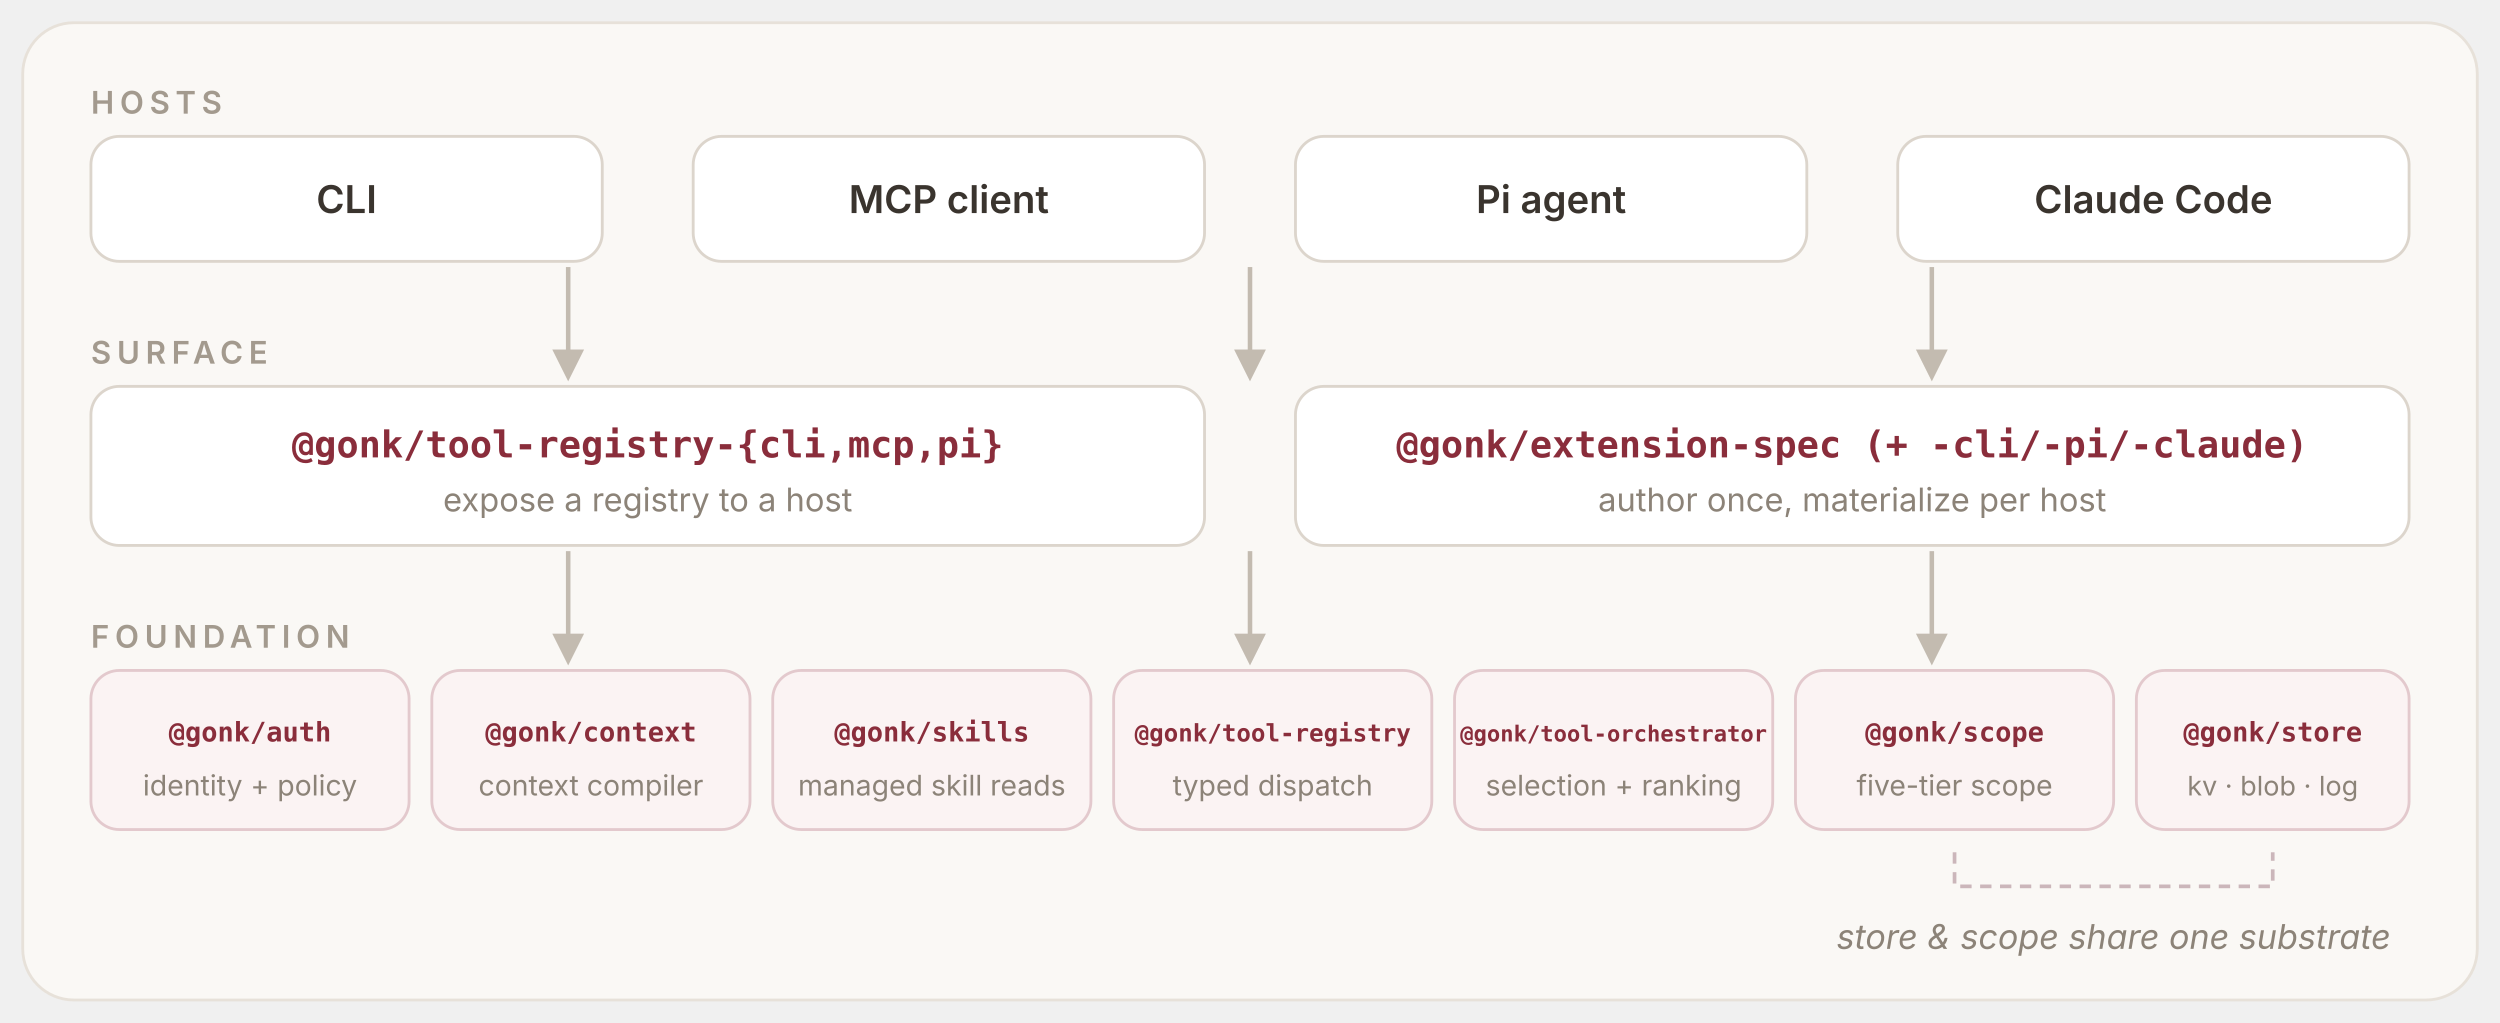
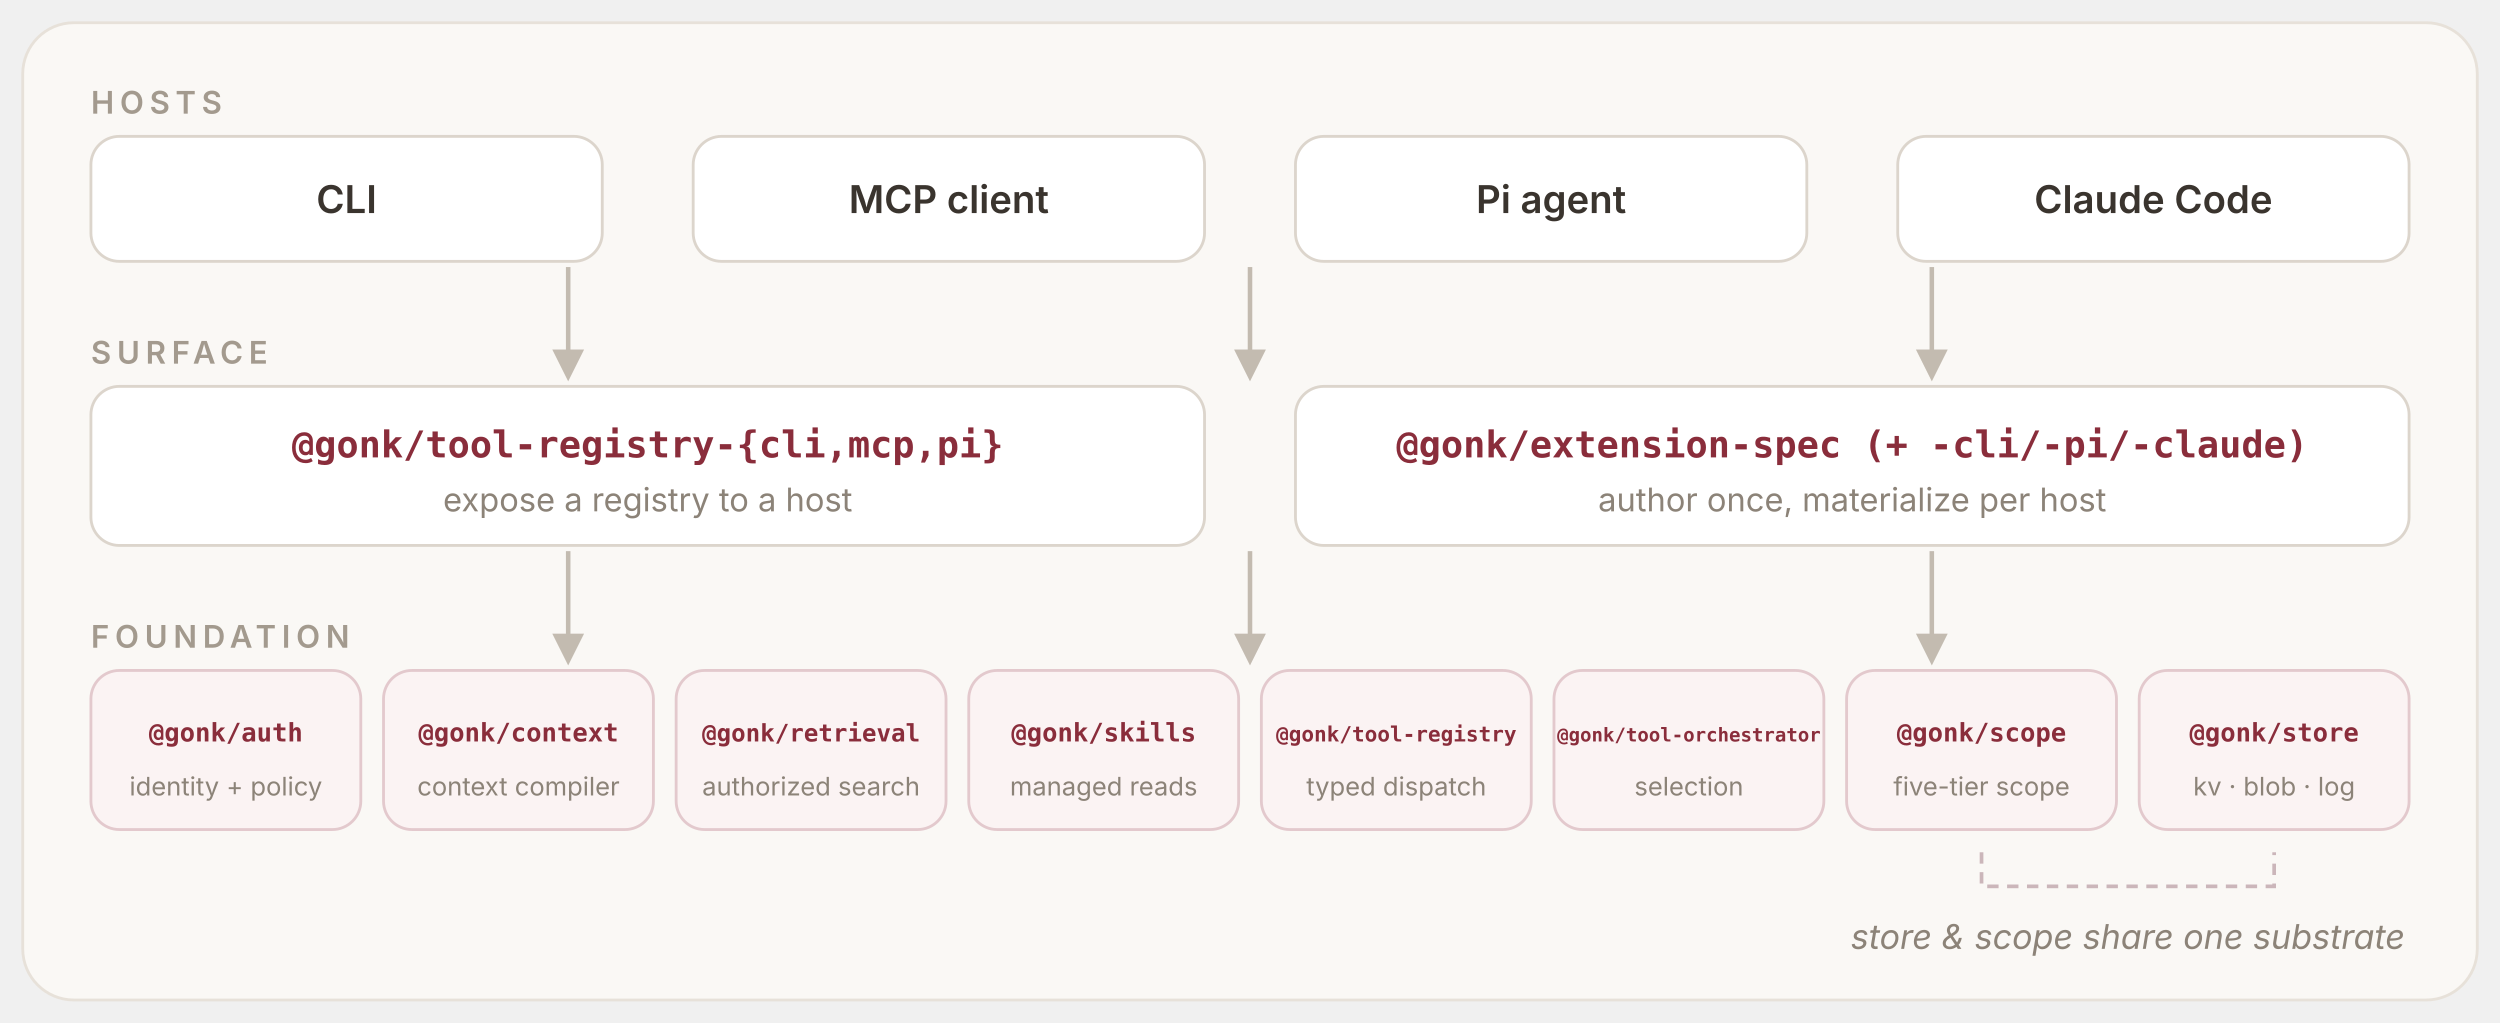
- <svg xmlns="http://www.w3.org/2000/svg" viewBox="0 0 880 360" font-family="'Inter', system-ui, -apple-system, 'Segoe UI', sans-serif" role="img" aria-label="gonk core architecture: hosts sit on adapters and the extension-spec surface, which sit on the foundation packages auth, context, skills, tool-registry, tool-orchestrator, scope, and store.">
+ <svg xmlns="http://www.w3.org/2000/svg" viewBox="0 0 880 360" font-family="'Inter', system-ui, -apple-system, 'Segoe UI', sans-serif" role="img" aria-label="gonk core architecture: hosts sit on adapters and the extension-spec surface, which sit on the foundation packages auth, context, retrieval, skills, tool-registry, tool-orchestrator, scope, and store.">
  <defs>
    <marker id="ah" viewBox="0 0 10 10" refX="8" refY="5" markerWidth="7" markerHeight="7" orient="auto-start-reverse">
      <path d="M0,0 L10,5 L0,10 z" fill="#c3bbb0" />
    </marker>
    <style>
      .band   { fill:#a39a8e; font-size:11px; font-weight:600; letter-spacing:2px; }
      .pkg    { font-family:'JetBrains Mono', ui-monospace, SFMono-Regular, monospace; font-size:13px; font-weight:600; fill:#8a2d3b; }
      .pkgn   { font-family:'JetBrains Mono', ui-monospace, SFMono-Regular, monospace; font-size:13px; font-weight:600; fill:#3a342e; }
      .desc   { font-size:11.5px; fill:#8c8378; }
      .host   { font-size:13.5px; font-weight:600; fill:#3a342e; }
      .note   { font-size:12px; fill:#8c8378; font-style:italic; }
      .flow   { stroke:#c3bbb0; stroke-width:1.6; }
    </style>
  </defs>
  <rect x="8" y="8" width="864" height="344" rx="18" fill="#faf8f5" stroke="#e7e1d9" />
  <text class="band" x="32" y="40">HOSTS</text>
  <g>
    <rect x="32" y="48" width="180" height="44" rx="10" fill="#ffffff" stroke="#dcd5cc" />
    <rect x="244" y="48" width="180" height="44" rx="10" fill="#ffffff" stroke="#dcd5cc" />
    <rect x="456" y="48" width="180" height="44" rx="10" fill="#ffffff" stroke="#dcd5cc" />
    <rect x="668" y="48" width="180" height="44" rx="10" fill="#ffffff" stroke="#dcd5cc" />
    <text class="host" x="122" y="75" text-anchor="middle">CLI</text>
    <text class="host" x="334" y="75" text-anchor="middle">MCP client</text>
    <text class="host" x="546" y="75" text-anchor="middle">Pi agent</text>
    <text class="host" x="758" y="75" text-anchor="middle">Claude Code</text>
  </g>
  <line class="flow" x1="200" y1="94" x2="200" y2="132" marker-end="url(#ah)" />
  <line class="flow" x1="440" y1="94" x2="440" y2="132" marker-end="url(#ah)" />
  <line class="flow" x1="680" y1="94" x2="680" y2="132" marker-end="url(#ah)" />
  <text class="band" x="32" y="128">SURFACE</text>
  <g>
    <rect x="32" y="136" width="392" height="56" rx="10" fill="#ffffff" stroke="#dcd5cc" />
    <rect x="456" y="136" width="392" height="56" rx="10" fill="#ffffff" stroke="#dcd5cc" />
    <text class="pkg" x="228" y="161" text-anchor="middle">@gonk/tool-registry-{cli,mcp,pi}</text>
    <text class="desc" x="228" y="180" text-anchor="middle">expose a registry to a host</text>
    <text class="pkg" x="652" y="161" text-anchor="middle">@gonk/extension-spec  (+ -cli/-pi/-claude)</text>
    <text class="desc" x="652" y="180" text-anchor="middle">author once, materialize per host</text>
  </g>
  <line class="flow" x1="200" y1="194" x2="200" y2="232" marker-end="url(#ah)" />
  <line class="flow" x1="440" y1="194" x2="440" y2="232" marker-end="url(#ah)" />
  <line class="flow" x1="680" y1="194" x2="680" y2="232" marker-end="url(#ah)" />
  <text class="band" x="32" y="228">FOUNDATION</text>
  <g>
-     <rect x="32" y="236" width="112" height="56" rx="10" fill="#fbf3f3" stroke="#e3c9cd" />
-     <rect x="152" y="236" width="112" height="56" rx="10" fill="#fbf3f3" stroke="#e3c9cd" />
-     <rect x="272" y="236" width="112" height="56" rx="10" fill="#fbf3f3" stroke="#e3c9cd" />
-     <rect x="392" y="236" width="112" height="56" rx="10" fill="#fbf3f3" stroke="#e3c9cd" />
-     <rect x="512" y="236" width="112" height="56" rx="10" fill="#fbf3f3" stroke="#e3c9cd" />
-     <rect x="632" y="236" width="112" height="56" rx="10" fill="#fbf3f3" stroke="#e3c9cd" />
-     <rect x="752" y="236" width="96" height="56" rx="10" fill="#fbf3f3" stroke="#e3c9cd" />
-     <text class="pkg" style="font-size:9.5px" x="88" y="261" text-anchor="middle">@gonk/auth</text>
-     <text class="desc" style="font-size:10px" x="88" y="280" text-anchor="middle">identity + policy</text>
-     <text class="pkg" style="font-size:9.5px" x="208" y="261" text-anchor="middle">@gonk/context</text>
-     <text class="desc" style="font-size:10px" x="208" y="280" text-anchor="middle">context compiler</text>
-     <text class="pkg" style="font-size:9.5px" x="328" y="261" text-anchor="middle">@gonk/skills</text>
-     <text class="desc" style="font-size:10px" x="328" y="280" text-anchor="middle">managed skill reads</text>
-     <text class="pkg" style="font-size:8.5px" x="448" y="261" text-anchor="middle">@gonk/tool-registry</text>
-     <text class="desc" style="font-size:10px" x="448" y="280" text-anchor="middle">typed dispatch</text>
-     <text class="pkg" style="font-size:7.8px" x="568" y="261" text-anchor="middle">@gonk/tool-orchestrator</text>
-     <text class="desc" style="font-size:10px" x="568" y="280" text-anchor="middle">selection + ranking</text>
-     <text class="pkg" style="font-size:9.5px" x="688" y="261" text-anchor="middle">@gonk/scope</text>
-     <text class="desc" style="font-size:10px" x="688" y="280" text-anchor="middle">five-tier scope</text>
-     <text class="pkg" style="font-size:9.5px" x="800" y="261" text-anchor="middle">@gonk/store</text>
-     <text class="desc" style="font-size:9.5px" x="800" y="280" text-anchor="middle">kv · blob · log</text>
+     <rect x="32" y="236" width="95" height="56" rx="10" fill="#fbf3f3" stroke="#e3c9cd" />
+     <rect x="135" y="236" width="95" height="56" rx="10" fill="#fbf3f3" stroke="#e3c9cd" />
+     <rect x="238" y="236" width="95" height="56" rx="10" fill="#fbf3f3" stroke="#e3c9cd" />
+     <rect x="341" y="236" width="95" height="56" rx="10" fill="#fbf3f3" stroke="#e3c9cd" />
+     <rect x="444" y="236" width="95" height="56" rx="10" fill="#fbf3f3" stroke="#e3c9cd" />
+     <rect x="547" y="236" width="95" height="56" rx="10" fill="#fbf3f3" stroke="#e3c9cd" />
+     <rect x="650" y="236" width="95" height="56" rx="10" fill="#fbf3f3" stroke="#e3c9cd" />
+     <rect x="753" y="236" width="95" height="56" rx="10" fill="#fbf3f3" stroke="#e3c9cd" />
+     <text class="pkg" style="font-size:9px" x="79.5" y="261" text-anchor="middle">@gonk/auth</text>
+     <text class="desc" style="font-size:9px" x="79.5" y="280" text-anchor="middle">identity + policy</text>
+     <text class="pkg" style="font-size:9px" x="182.5" y="261" text-anchor="middle">@gonk/context</text>
+     <text class="desc" style="font-size:9px" x="182.5" y="280" text-anchor="middle">context compiler</text>
+     <text class="pkg" style="font-size:8.5px" x="285.5" y="261" text-anchor="middle">@gonk/retrieval</text>
+     <text class="desc" style="font-size:9px" x="285.5" y="280" text-anchor="middle">authorized search</text>
+     <text class="pkg" style="font-size:9px" x="388.5" y="261" text-anchor="middle">@gonk/skills</text>
+     <text class="desc" style="font-size:9px" x="388.5" y="280" text-anchor="middle">managed reads</text>
+     <text class="pkg" style="font-size:7.4px" x="491.5" y="261" text-anchor="middle">@gonk/tool-registry</text>
+     <text class="desc" style="font-size:9px" x="491.5" y="280" text-anchor="middle">typed dispatch</text>
+     <text class="pkg" style="font-size:6.7px" x="594.5" y="261" text-anchor="middle">@gonk/tool-orchestrator</text>
+     <text class="desc" style="font-size:9px" x="594.5" y="280" text-anchor="middle">selection</text>
+     <text class="pkg" style="font-size:9px" x="697.5" y="261" text-anchor="middle">@gonk/scope</text>
+     <text class="desc" style="font-size:9px" x="697.5" y="280" text-anchor="middle">five-tier scope</text>
+     <text class="pkg" style="font-size:9px" x="800.5" y="261" text-anchor="middle">@gonk/store</text>
+     <text class="desc" style="font-size:9px" x="800.5" y="280" text-anchor="middle">kv · blob · log</text>
  </g>
-   <path d="M688,300 L688,312 L800,312 L800,300" fill="none" stroke="#cbb6ba" stroke-width="1.3" stroke-dasharray="4 3" />
-   <text class="note" x="744" y="334" text-anchor="middle">store &amp; scope share one substrate</text>
+   <path d="M697.5,300 L697.5,312 L800.5,312 L800.5,300" fill="none" stroke="#cbb6ba" stroke-width="1.3" stroke-dasharray="4 3" />
+   <text class="note" x="749" y="334" text-anchor="middle">store &amp; scope share one substrate</text>
</svg>
